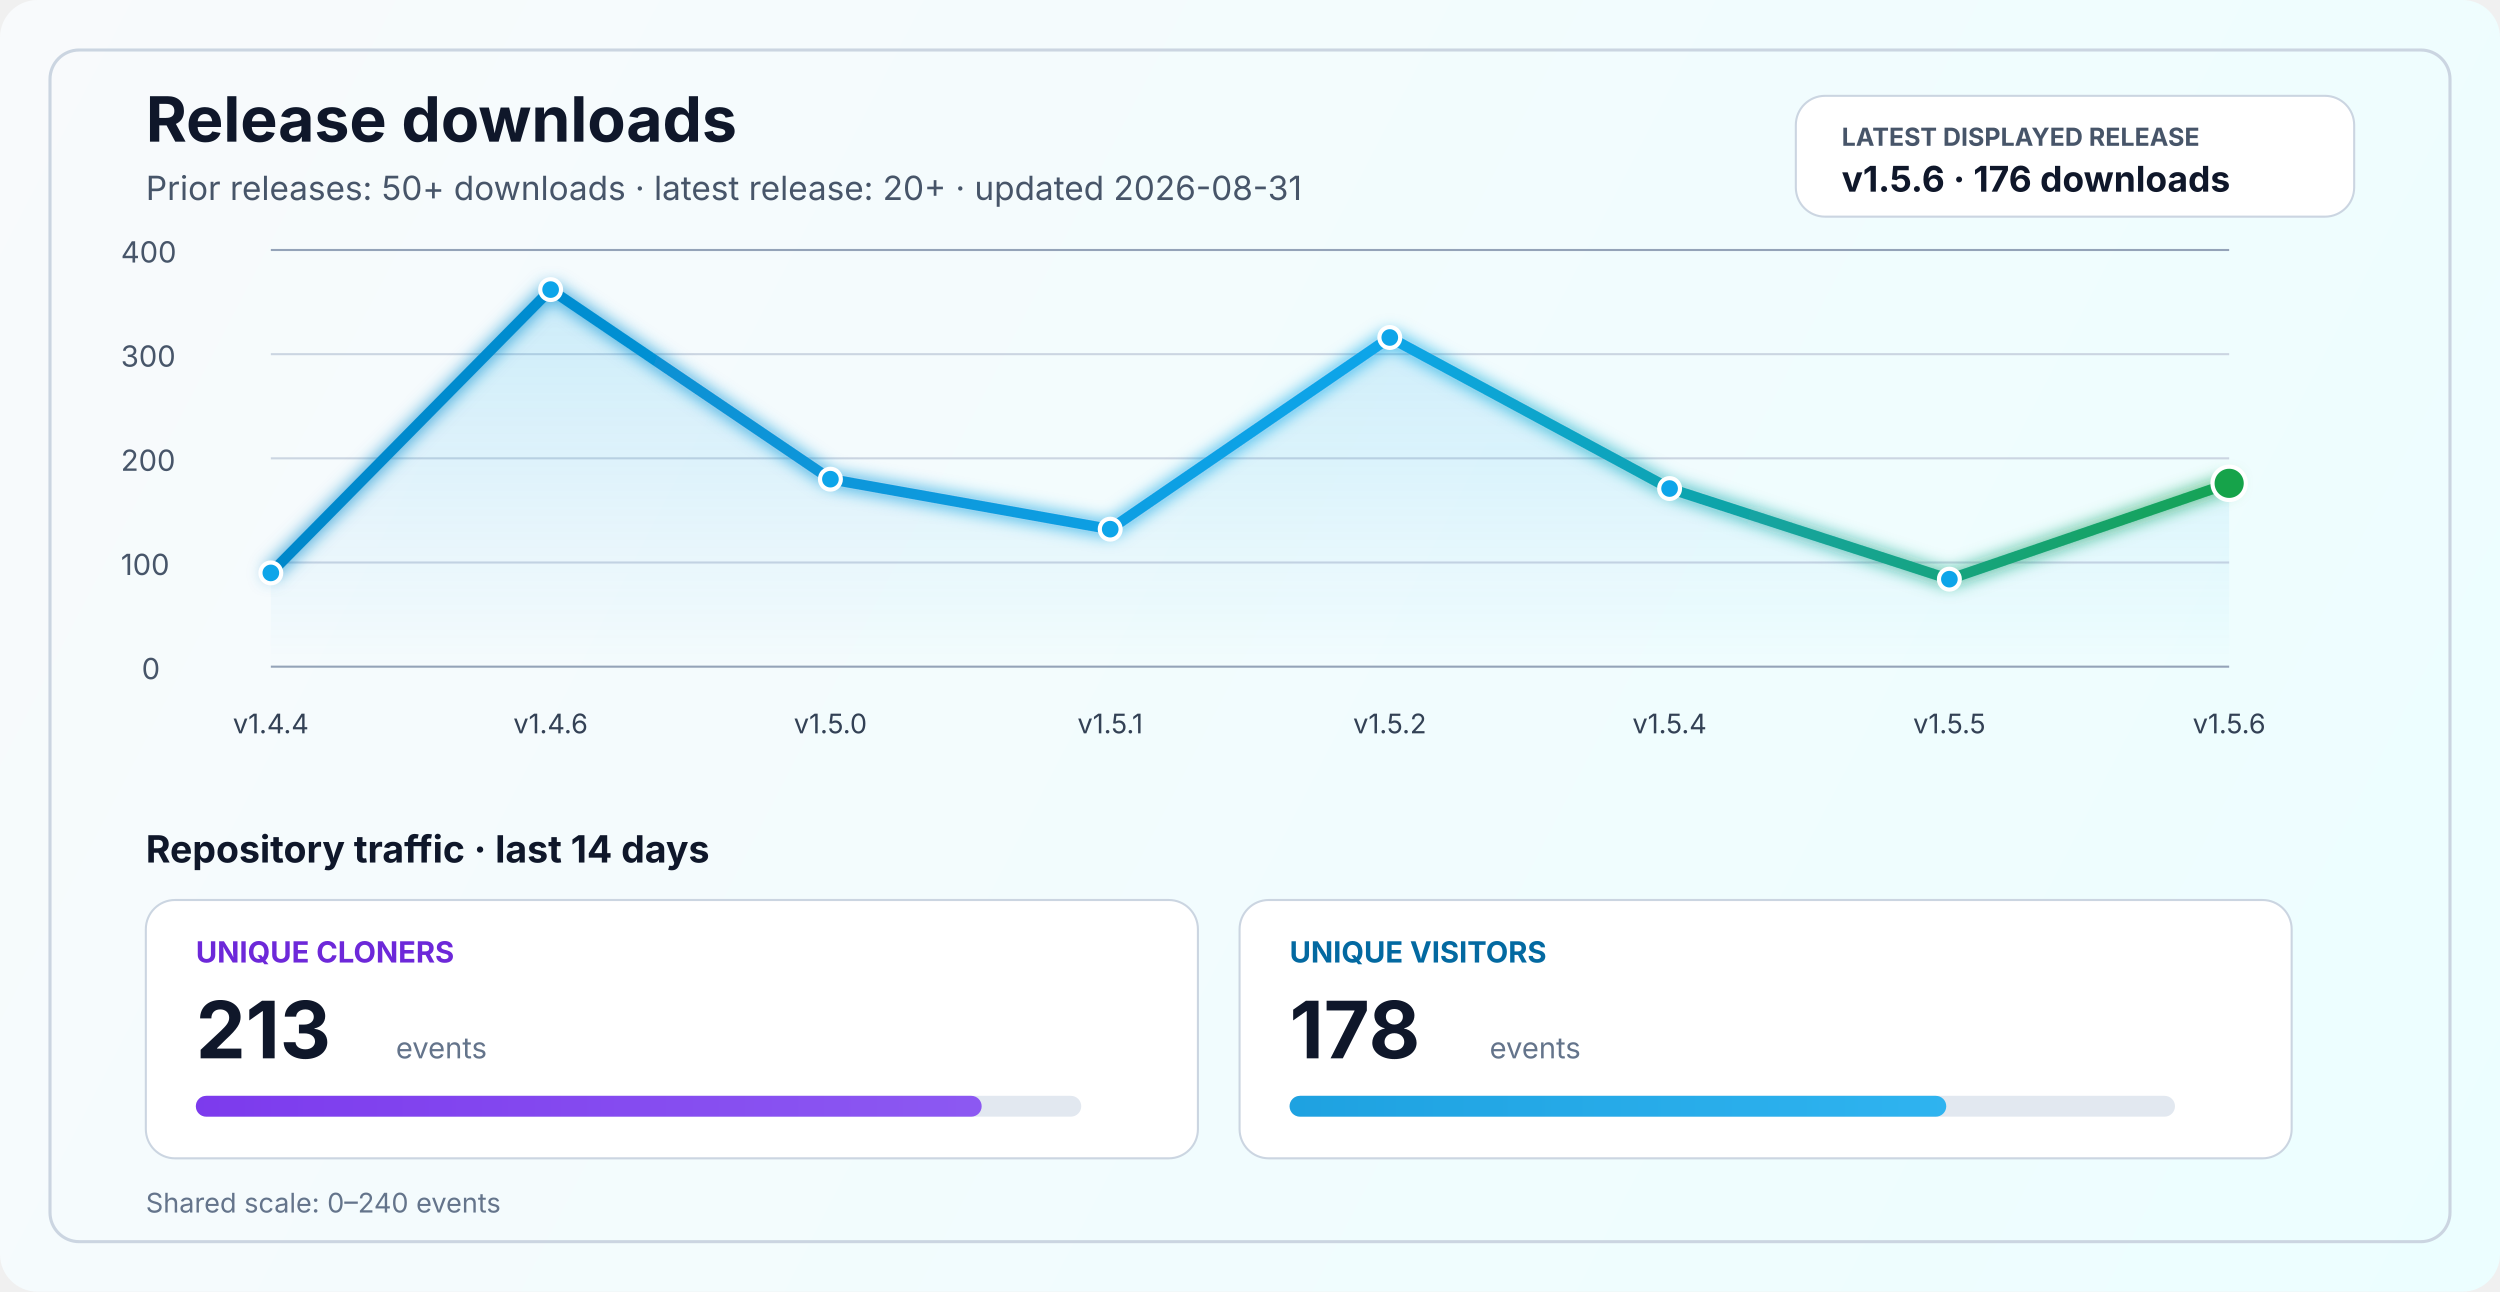
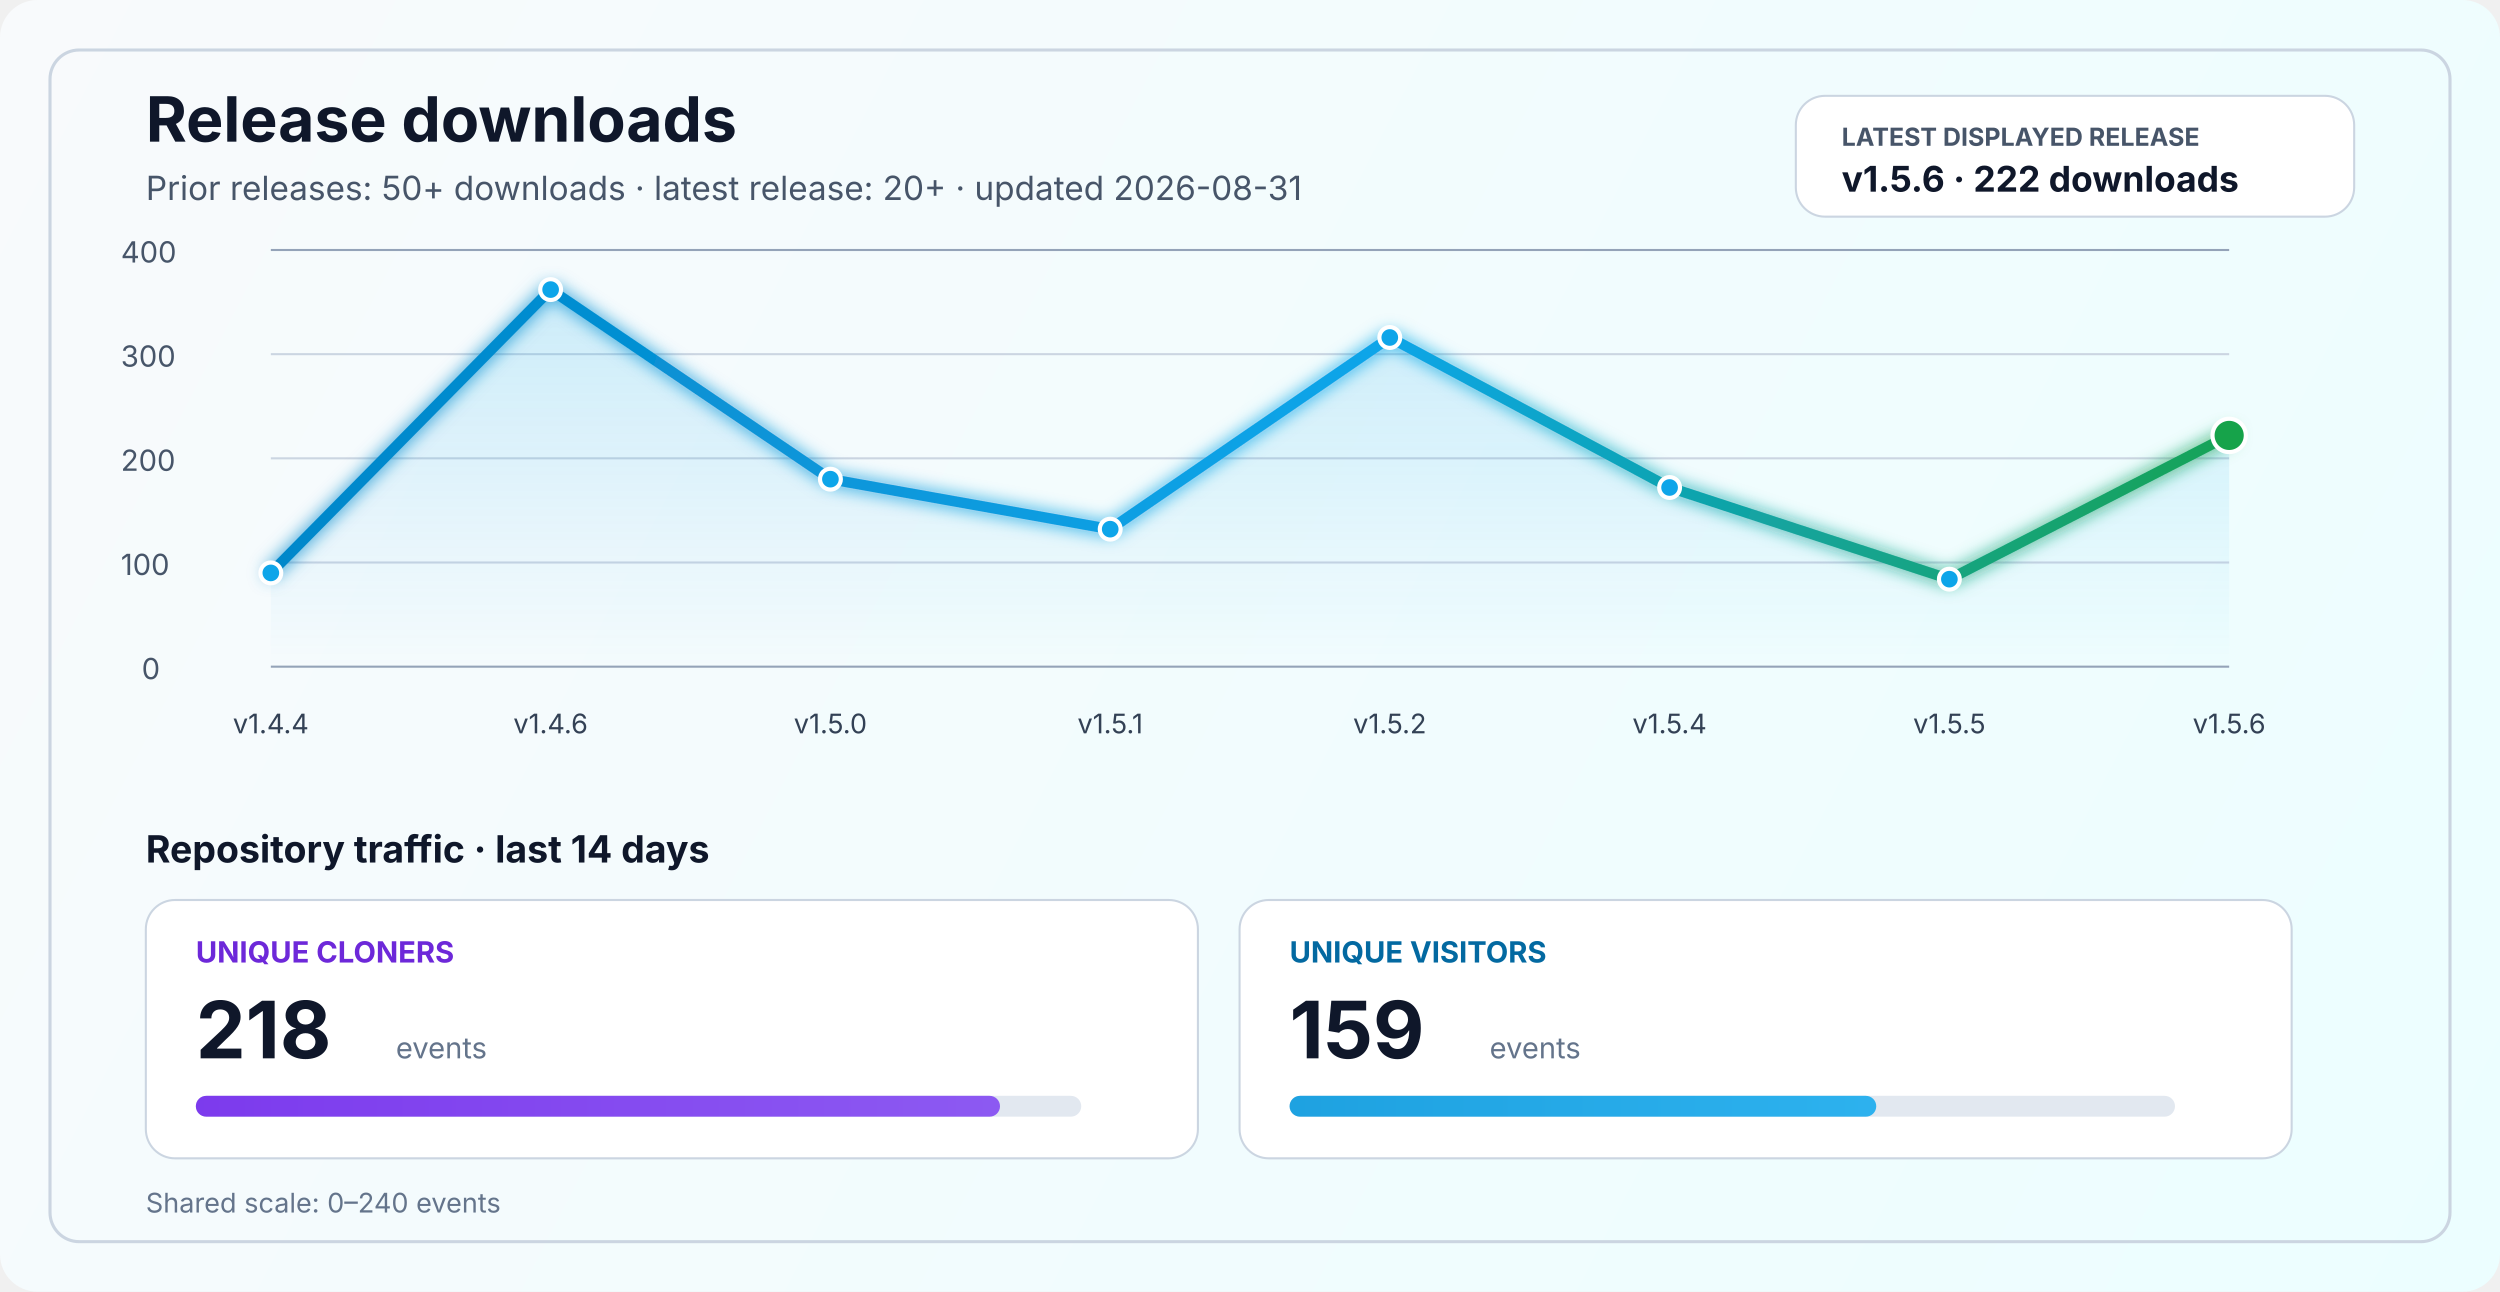
<svg xmlns="http://www.w3.org/2000/svg" width="1200" height="620" viewBox="0 0 1200 620" fill="none" role="img" aria-labelledby="title desc">
  <defs>
    <linearGradient id="bg" x1="0" y1="0" x2="1200" y2="620" gradientUnits="userSpaceOnUse">
      <stop stop-color="#F8FAFC" />
      <stop offset="1" stop-color="#ECFEFF" />
    </linearGradient>
    <linearGradient id="line" x1="130" y1="86" x2="1070" y2="340" gradientUnits="userSpaceOnUse">
      <stop stop-color="#0284C7" />
      <stop offset="0.55" stop-color="#0EA5E9" />
      <stop offset="1" stop-color="#16A34A" />
    </linearGradient>
    <linearGradient id="area" x1="0" y1="120" x2="0" y2="320" gradientUnits="userSpaceOnUse">
      <stop stop-color="#0EA5E9" stop-opacity="0.20" />
      <stop offset="1" stop-color="#0EA5E9" stop-opacity="0" />
    </linearGradient>
    <linearGradient id="cloneFill" x1="86" y1="450" x2="1110" y2="450" gradientUnits="userSpaceOnUse">
      <stop stop-color="#7C3AED" />
      <stop offset="1" stop-color="#A78BFA" />
    </linearGradient>
    <linearGradient id="viewFill" x1="86" y1="482" x2="1110" y2="482" gradientUnits="userSpaceOnUse">
      <stop stop-color="#0284C7" />
      <stop offset="1" stop-color="#38BDF8" />
    </linearGradient>
    <filter id="glow" x="-50%" y="-50%" width="200%" height="200%">
      <feGaussianBlur stdDeviation="4" result="blur" />
      <feMerge>
        <feMergeNode in="blur" />
        <feMergeNode in="SourceGraphic" />
      </feMerge>
    </filter>
  </defs>
  <rect width="1200" height="620" rx="18" fill="url(#bg)" />
  <rect x="24" y="24" width="1152" height="572" rx="14" stroke="#CBD5E1" stroke-width="1.5" />
  <text x="70" y="68" fill="#0F172A" font-size="30" font-family="SF Pro Display, -apple-system, BlinkMacSystemFont, Segoe UI, sans-serif" font-weight="700">Release downloads</text>
  <text x="70" y="96" fill="#475569" font-size="16" font-family="SF Pro Text, -apple-system, BlinkMacSystemFont, Segoe UI, sans-serif">Prior releases: 50+ downloads · latest release: 20+ · updated 2026-08-31</text>
  <rect x="862" y="46" width="268" height="58" rx="14" fill="#FFFFFF" stroke="#CBD5E1" stroke-width="1" />
  <text x="884" y="70" fill="#475569" font-size="12" font-family="SF Pro Text, -apple-system, BlinkMacSystemFont, Segoe UI, sans-serif" font-weight="700">LATEST DISPLAYED RELEASE</text>
-   <text x="884" y="92" fill="#0F172A" font-size="17" font-family="SF Pro Text, -apple-system, BlinkMacSystemFont, Segoe UI, sans-serif" font-weight="700">v1.5.6 · 176 downloads</text>
+   <text x="884" y="92" fill="#0F172A" font-size="17" font-family="SF Pro Text, -apple-system, BlinkMacSystemFont, Segoe UI, sans-serif" font-weight="700">v1.5.6 · 222 downloads</text>
  <line x1="130" y1="320.0" x2="1070" y2="320.0" stroke="#94A3B8" stroke-width="1" />
  <line x1="130" y1="270.0" x2="1070" y2="270.0" stroke="#CBD5E1" stroke-width="1" />
  <line x1="130" y1="220.0" x2="1070" y2="220.0" stroke="#CBD5E1" stroke-width="1" />
  <line x1="130" y1="170.0" x2="1070" y2="170.0" stroke="#CBD5E1" stroke-width="1" />
  <line x1="130" y1="120.0" x2="1070" y2="120.0" stroke="#94A3B8" stroke-width="1" />
  <text x="68" y="326.0" fill="#475569" font-size="14" font-family="SF Pro Text, -apple-system, BlinkMacSystemFont, Segoe UI, sans-serif">0</text>
  <text x="58" y="276.0" fill="#475569" font-size="14" font-family="SF Pro Text, -apple-system, BlinkMacSystemFont, Segoe UI, sans-serif">100</text>
  <text x="58" y="226.0" fill="#475569" font-size="14" font-family="SF Pro Text, -apple-system, BlinkMacSystemFont, Segoe UI, sans-serif">200</text>
  <text x="58" y="176.0" fill="#475569" font-size="14" font-family="SF Pro Text, -apple-system, BlinkMacSystemFont, Segoe UI, sans-serif">300</text>
  <text x="58" y="126.0" fill="#475569" font-size="14" font-family="SF Pro Text, -apple-system, BlinkMacSystemFont, Segoe UI, sans-serif">400</text>
-   <path d="M 130.0 275.0 L 264.3 139.0 L 398.6 230.0 L 532.9 254.0 L 667.1 162.0 L 801.4 234.5 L 935.7 278.0 L 1070.0 232.0 L 1070 320 L 130 320 Z" fill="url(#area)" />
-   <polyline points="130.0,275.0 264.3,139.0 398.6,230.0 532.9,254.0 667.1,162.0 801.4,234.5 935.7,278.0 1070.0,232.0" fill="none" stroke="url(#line)" stroke-width="5" stroke-linecap="round" stroke-linejoin="round" filter="url(#glow)" />
+   <path d="M 130.0 275.0 L 264.3 139.0 L 398.6 230.0 L 532.9 254.0 L 667.1 162.0 L 801.4 234.0 L 935.7 278.0 L 1070.0 209.0 L 1070 320 L 130 320 Z" fill="url(#area)" />
+   <polyline points="130.0,275.0 264.3,139.0 398.6,230.0 532.9,254.0 667.1,162.0 801.4,234.0 935.7,278.0 1070.0,209.0" fill="none" stroke="url(#line)" stroke-width="5" stroke-linecap="round" stroke-linejoin="round" filter="url(#glow)" />
  <circle cx="130.0" cy="275.0" r="5" fill="#0EA5E9" stroke="#FFFFFF" stroke-width="2" />
  <circle cx="264.3" cy="139.0" r="5" fill="#0EA5E9" stroke="#FFFFFF" stroke-width="2" />
  <circle cx="398.6" cy="230.0" r="5" fill="#0EA5E9" stroke="#FFFFFF" stroke-width="2" />
  <circle cx="532.9" cy="254.0" r="5" fill="#0EA5E9" stroke="#FFFFFF" stroke-width="2" />
  <circle cx="667.1" cy="162.0" r="5" fill="#0EA5E9" stroke="#FFFFFF" stroke-width="2" />
-   <circle cx="801.4" cy="234.5" r="5" fill="#0EA5E9" stroke="#FFFFFF" stroke-width="2" />
+   <circle cx="801.4" cy="234.0" r="5" fill="#0EA5E9" stroke="#FFFFFF" stroke-width="2" />
  <circle cx="935.7" cy="278.0" r="5" fill="#0EA5E9" stroke="#FFFFFF" stroke-width="2" />
-   <circle cx="1070.0" cy="232.0" r="8" fill="#16A34A" stroke="#FFFFFF" stroke-width="2" />
+   <circle cx="1070.0" cy="209.0" r="8" fill="#16A34A" stroke="#FFFFFF" stroke-width="2" />
  <text x="130.0" y="352" text-anchor="middle" fill="#334155" font-size="13" font-family="SF Pro Text, -apple-system, BlinkMacSystemFont, Segoe UI, sans-serif">v1.4.4</text>
  <text x="264.3" y="352" text-anchor="middle" fill="#334155" font-size="13" font-family="SF Pro Text, -apple-system, BlinkMacSystemFont, Segoe UI, sans-serif">v1.4.6</text>
  <text x="398.6" y="352" text-anchor="middle" fill="#334155" font-size="13" font-family="SF Pro Text, -apple-system, BlinkMacSystemFont, Segoe UI, sans-serif">v1.5.0</text>
  <text x="532.9" y="352" text-anchor="middle" fill="#334155" font-size="13" font-family="SF Pro Text, -apple-system, BlinkMacSystemFont, Segoe UI, sans-serif">v1.5.1</text>
  <text x="667.1" y="352" text-anchor="middle" fill="#334155" font-size="13" font-family="SF Pro Text, -apple-system, BlinkMacSystemFont, Segoe UI, sans-serif">v1.5.2</text>
  <text x="801.4" y="352" text-anchor="middle" fill="#334155" font-size="13" font-family="SF Pro Text, -apple-system, BlinkMacSystemFont, Segoe UI, sans-serif">v1.5.4</text>
  <text x="935.7" y="352" text-anchor="middle" fill="#334155" font-size="13" font-family="SF Pro Text, -apple-system, BlinkMacSystemFont, Segoe UI, sans-serif">v1.5.5</text>
  <text x="1070.0" y="352" text-anchor="middle" fill="#334155" font-size="13" font-family="SF Pro Text, -apple-system, BlinkMacSystemFont, Segoe UI, sans-serif">v1.5.6</text>
  <text x="70" y="414" fill="#0F172A" font-size="18" font-family="SF Pro Text, -apple-system, BlinkMacSystemFont, Segoe UI, sans-serif" font-weight="700">Repository traffic · last 14 days</text>
  <rect x="70" y="432" width="505" height="124" rx="14" fill="#FFFFFF" stroke="#CBD5E1" stroke-width="1" />
  <text x="94" y="462" fill="#6D28D9" font-size="14" font-family="SF Pro Text, -apple-system, BlinkMacSystemFont, Segoe UI, sans-serif" font-weight="700">UNIQUE CLONERS</text>
-   <text x="94" y="508" fill="#0F172A" font-size="38" font-family="SF Pro Display, -apple-system, BlinkMacSystemFont, Segoe UI, sans-serif" font-weight="700">213</text>
+   <text x="94" y="508" fill="#0F172A" font-size="38" font-family="SF Pro Display, -apple-system, BlinkMacSystemFont, Segoe UI, sans-serif" font-weight="700">218</text>
  <text x="190" y="508" fill="#64748B" font-size="14" font-family="SF Pro Text, -apple-system, BlinkMacSystemFont, Segoe UI, sans-serif">events</text>
  <rect x="94" y="526" width="425" height="10" rx="5" fill="#E2E8F0" />
-   <rect x="94" y="526" width="377.2" height="10" rx="5" fill="url(#cloneFill)" />
+   <rect x="94" y="526" width="386.0" height="10" rx="5" fill="url(#cloneFill)" />
  <rect x="595" y="432" width="505" height="124" rx="14" fill="#FFFFFF" stroke="#CBD5E1" stroke-width="1" />
  <text x="619" y="462" fill="#0369A1" font-size="14" font-family="SF Pro Text, -apple-system, BlinkMacSystemFont, Segoe UI, sans-serif" font-weight="700">UNIQUE VISITORS</text>
-   <text x="619" y="508" fill="#0F172A" font-size="38" font-family="SF Pro Display, -apple-system, BlinkMacSystemFont, Segoe UI, sans-serif" font-weight="700">178</text>
+   <text x="619" y="508" fill="#0F172A" font-size="38" font-family="SF Pro Display, -apple-system, BlinkMacSystemFont, Segoe UI, sans-serif" font-weight="700">159</text>
  <text x="715" y="508" fill="#64748B" font-size="14" font-family="SF Pro Text, -apple-system, BlinkMacSystemFont, Segoe UI, sans-serif">events</text>
  <rect x="619" y="526" width="425" height="10" rx="5" fill="#E2E8F0" />
-   <rect x="619" y="526" width="315.2" height="10" rx="5" fill="url(#viewFill)" />
+   <rect x="619" y="526" width="281.6" height="10" rx="5" fill="url(#viewFill)" />
  <text x="70" y="582" fill="#64748B" font-size="13" font-family="SF Pro Text, -apple-system, BlinkMacSystemFont, Segoe UI, sans-serif">Shared scale: 0–240 events</text>
</svg>
